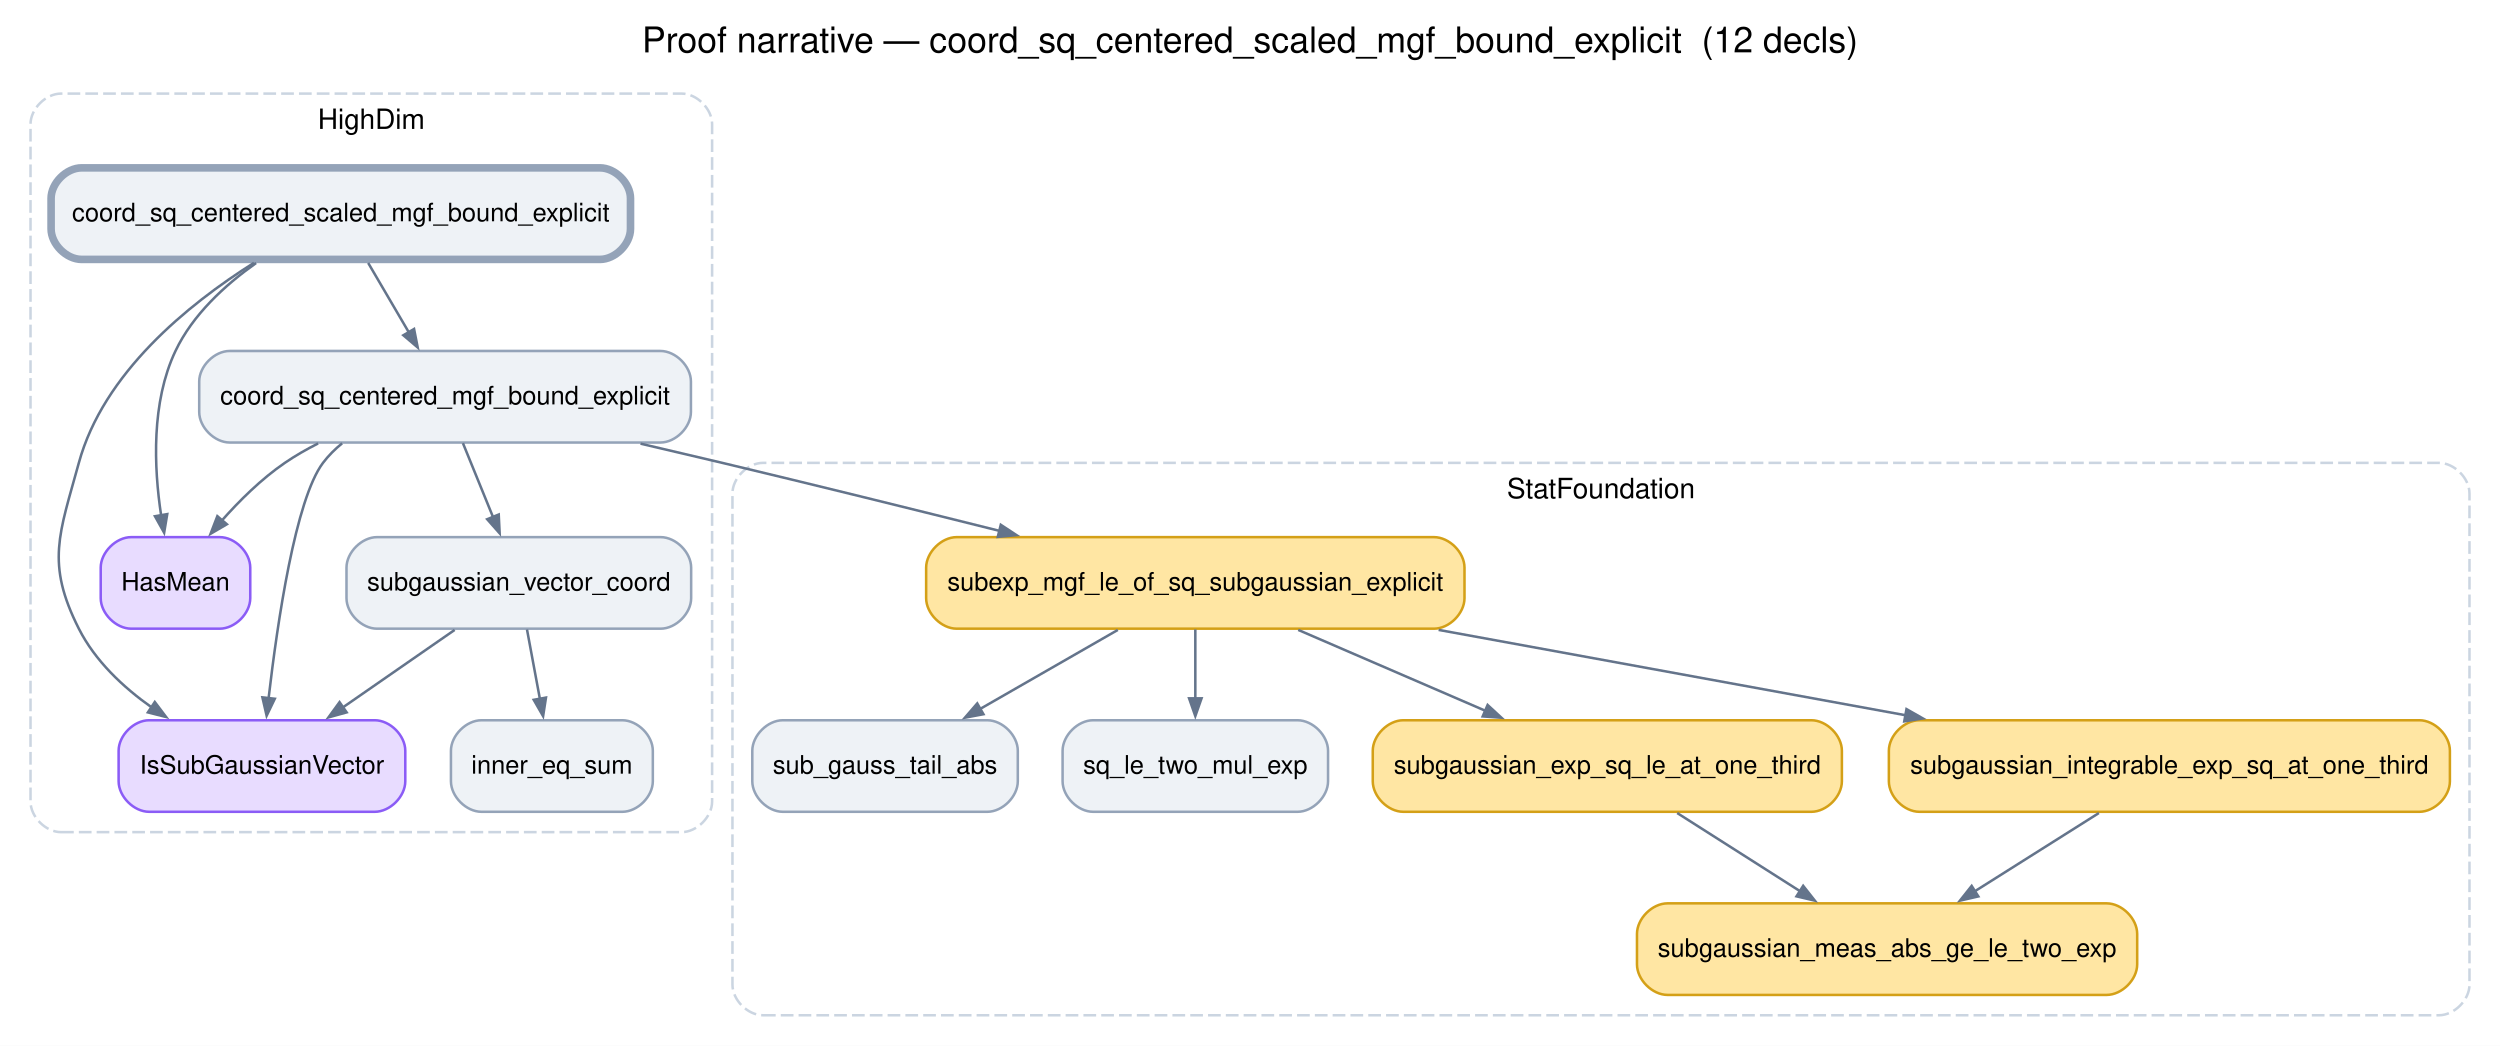
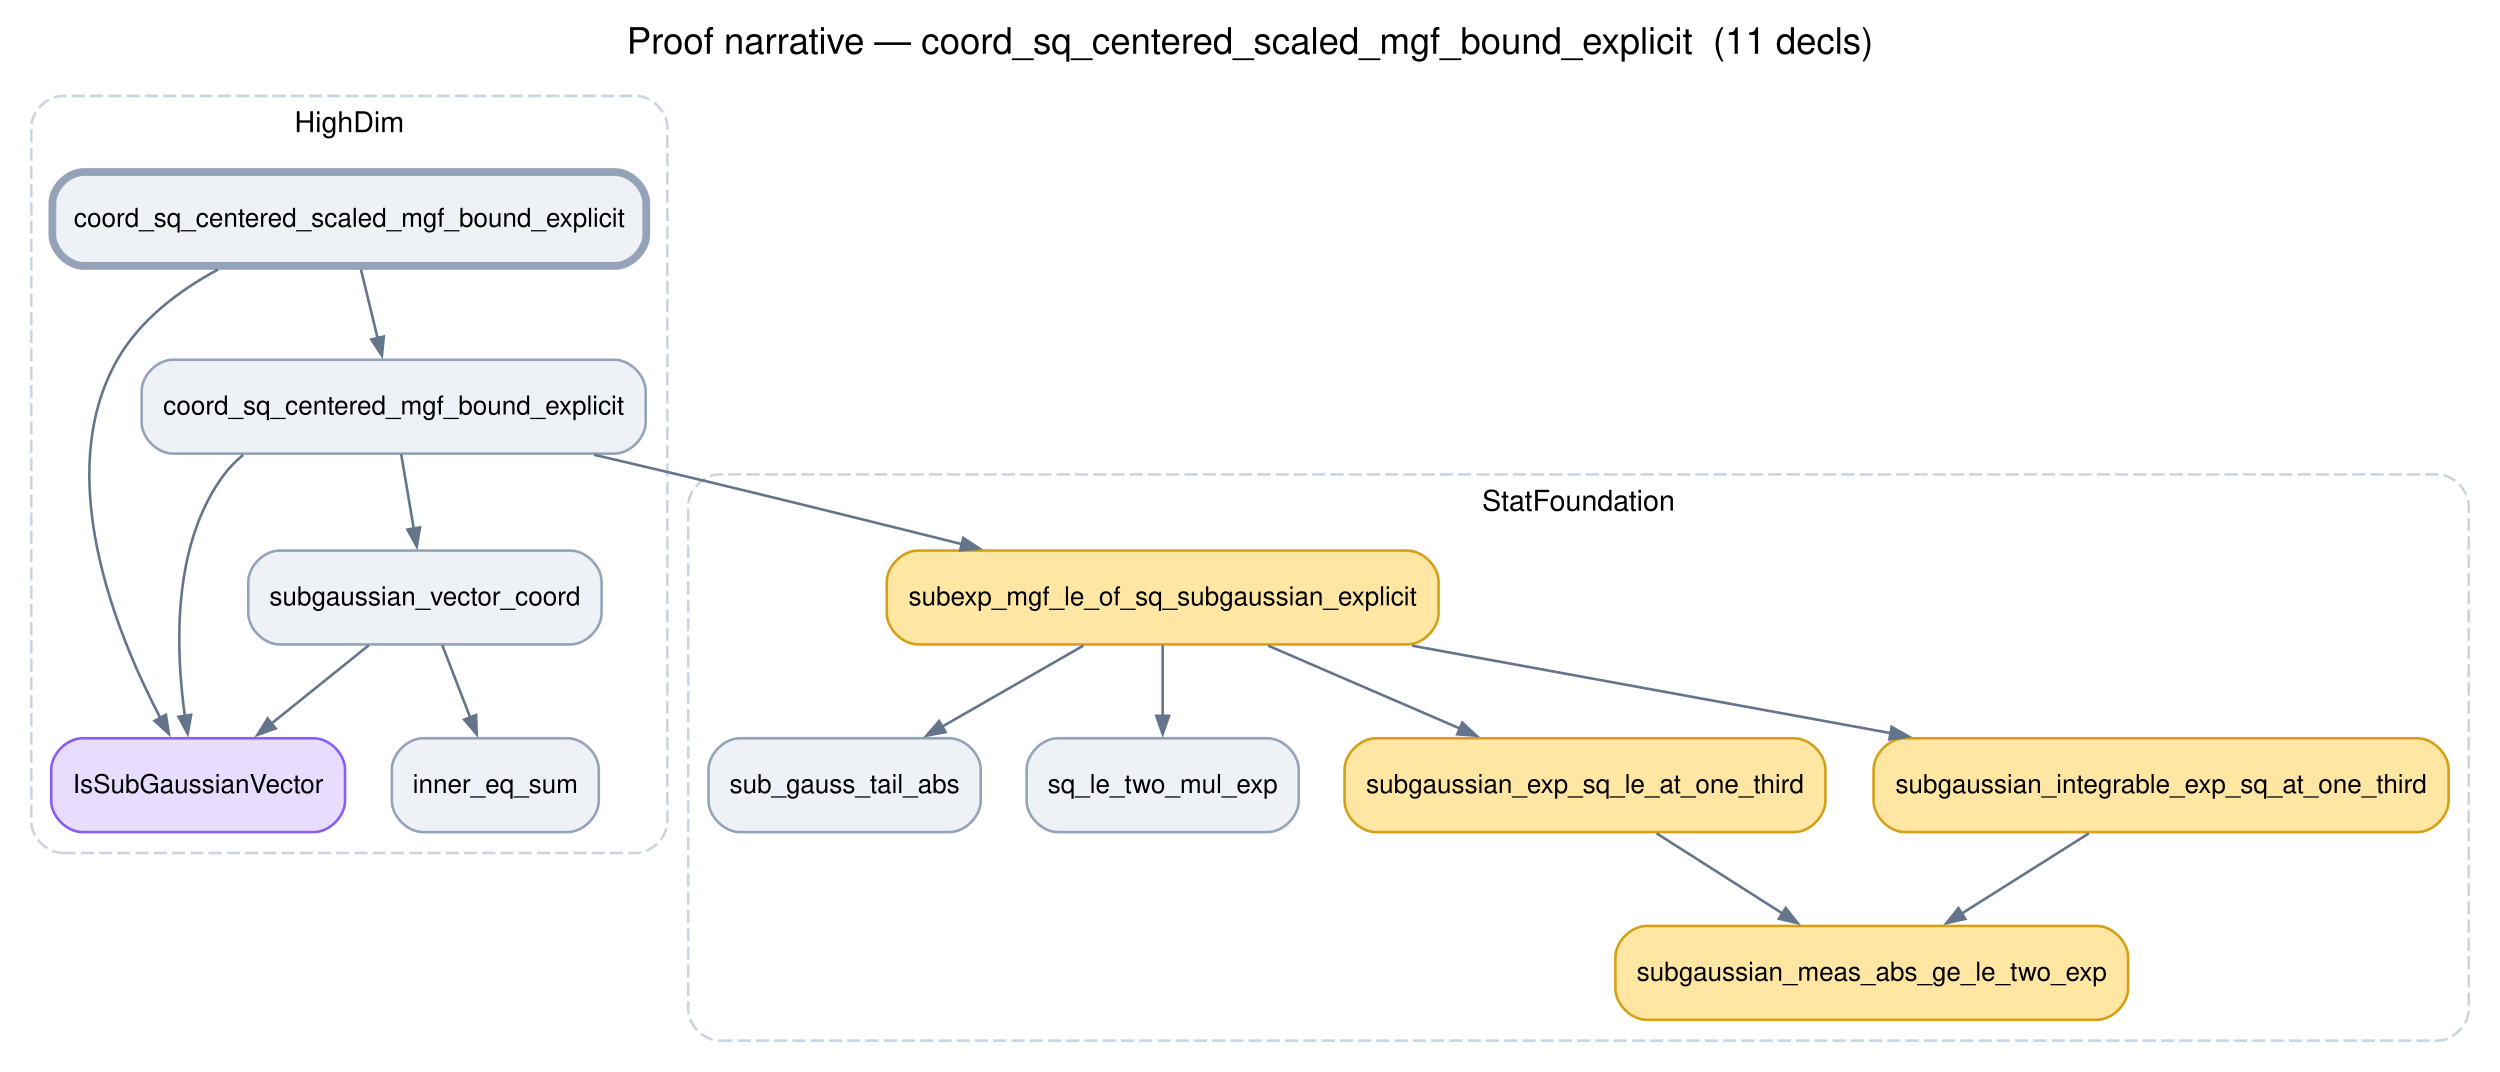
- <svg xmlns="http://www.w3.org/2000/svg" xmlns:xlink="http://www.w3.org/1999/xlink" width="983pt" height="411pt" viewBox="0.00 0.00 983.00 411.00">
+ <svg xmlns="http://www.w3.org/2000/svg" xmlns:xlink="http://www.w3.org/1999/xlink" width="959pt" height="411pt" viewBox="0.00 0.00 959.00 411.00">
  <g id="graph0" class="graph" transform="scale(1 1) rotate(0) translate(4 407.2)">
-     <polygon fill="white" stroke="none" points="-4,4 -4,-407.2 979,-407.2 979,4 -4,4" />
-     <text xml:space="preserve" text-anchor="middle" x="487.5" y="-386.6" font-family="Helvetica,sans-Serif" font-size="14.00">Proof narrative — coord_sq_centered_scaled_mgf_bound_explicit  (12 decls)</text>
+     <polygon fill="white" stroke="none" points="-4,4 -4,-407.2 955,-407.2 955,4 -4,4" />
+     <text xml:space="preserve" text-anchor="middle" x="475.5" y="-386.6" font-family="Helvetica,sans-Serif" font-size="14.00">Proof narrative — coord_sq_centered_scaled_mgf_bound_explicit  (11 decls)</text>
    <g id="clust1" class="cluster">
-       <path fill="none" stroke="#cbd5e1" stroke-dasharray="5,2" d="M20,-80C20,-80 264,-80 264,-80 270,-80 276,-86 276,-92 276,-92 276,-358.4 276,-358.4 276,-364.4 270,-370.4 264,-370.4 264,-370.4 20,-370.4 20,-370.4 14,-370.4 8,-364.4 8,-358.4 8,-358.4 8,-92 8,-92 8,-86 14,-80 20,-80" />
-       <text xml:space="preserve" text-anchor="middle" x="142" y="-356.5" font-family="Helvetica,sans-Serif" font-size="11.00">HighDim</text>
+       <path fill="none" stroke="#cbd5e1" stroke-dasharray="5,2" d="M20,-80C20,-80 240,-80 240,-80 246,-80 252,-86 252,-92 252,-92 252,-358.4 252,-358.4 252,-364.4 246,-370.4 240,-370.4 240,-370.4 20,-370.4 20,-370.4 14,-370.4 8,-364.4 8,-358.4 8,-358.4 8,-92 8,-92 8,-86 14,-80 20,-80" />
+       <text xml:space="preserve" text-anchor="middle" x="130" y="-356.5" font-family="Helvetica,sans-Serif" font-size="11.00">HighDim</text>
    </g>
    <g id="clust2" class="cluster">
-       <path fill="none" stroke="#cbd5e1" stroke-dasharray="5,2" d="M296,-8C296,-8 955,-8 955,-8 961,-8 967,-14 967,-20 967,-20 967,-213.2 967,-213.2 967,-219.2 961,-225.2 955,-225.2 955,-225.2 296,-225.2 296,-225.2 290,-225.2 284,-219.2 284,-213.2 284,-213.2 284,-20 284,-20 284,-14 290,-8 296,-8" />
-       <text xml:space="preserve" text-anchor="middle" x="625.5" y="-211.3" font-family="Helvetica,sans-Serif" font-size="11.00">StatFoundation</text>
+       <path fill="none" stroke="#cbd5e1" stroke-dasharray="5,2" d="M272,-8C272,-8 931,-8 931,-8 937,-8 943,-14 943,-20 943,-20 943,-213.2 943,-213.2 943,-219.2 937,-225.2 931,-225.2 931,-225.2 272,-225.2 272,-225.2 266,-225.2 260,-219.2 260,-213.2 260,-213.2 260,-20 260,-20 260,-14 266,-8 272,-8" />
+       <text xml:space="preserve" text-anchor="middle" x="601.5" y="-211.3" font-family="Helvetica,sans-Serif" font-size="11.00">StatFoundation</text>
    </g>
    <g id="node1" class="node">
      <g id="a_node1">
-         <a xlink:href="vscode://vscode-remote/wsl+Ubuntu/home/ai4stat/statlib/Statlib/HighDim/Vocabulary/RandomVector.lean:83" xlink:title="structure · Statlib/HighDim/Vocabulary/RandomVector.lean:83" target="_blank">
-           <path fill="#e8dcff" stroke="#8b5cf6" d="M82.4,-196C82.4,-196 47.6,-196 47.6,-196 41.6,-196 35.6,-190 35.6,-184 35.6,-184 35.6,-172 35.6,-172 35.6,-166 41.6,-160 47.6,-160 47.6,-160 82.4,-160 82.4,-160 88.4,-160 94.4,-166 94.4,-172 94.4,-172 94.4,-184 94.4,-184 94.4,-190 88.4,-196 82.4,-196" />
-           <text xml:space="preserve" text-anchor="middle" x="65" y="-175" font-family="Helvetica,sans-Serif" font-size="10.00">HasMean</text>
+         <a xlink:href="vscode://vscode-remote/wsl+Ubuntu/home/ai4stat/statlib/Statlib/HighDim/Vocabulary/RandomVector.lean:52" xlink:title="structure · Statlib/HighDim/Vocabulary/RandomVector.lean:52" target="_blank">
+           <path fill="#e8dcff" stroke="#8b5cf6" d="M116.36,-124C116.36,-124 27.64,-124 27.64,-124 21.64,-124 15.64,-118 15.64,-112 15.64,-112 15.64,-100 15.64,-100 15.64,-94 21.64,-88 27.64,-88 27.64,-88 116.36,-88 116.36,-88 122.36,-88 128.36,-94 128.36,-100 128.36,-100 128.36,-112 128.36,-112 128.36,-118 122.36,-124 116.36,-124" />
+           <text xml:space="preserve" text-anchor="middle" x="72" y="-103" font-family="Helvetica,sans-Serif" font-size="10.00">IsSubGaussianVector</text>
        </a>
      </g>
    </g>
    <g id="node2" class="node">
      <g id="a_node2">
-         <a xlink:href="vscode://vscode-remote/wsl+Ubuntu/home/ai4stat/statlib/Statlib/HighDim/Vocabulary/RandomVector.lean:52" xlink:title="structure · Statlib/HighDim/Vocabulary/RandomVector.lean:52" target="_blank">
-           <path fill="#e8dcff" stroke="#8b5cf6" d="M143.36,-124C143.36,-124 54.64,-124 54.64,-124 48.64,-124 42.64,-118 42.64,-112 42.64,-112 42.64,-100 42.64,-100 42.64,-94 48.64,-88 54.64,-88 54.64,-88 143.36,-88 143.36,-88 149.36,-88 155.36,-94 155.36,-100 155.36,-100 155.36,-112 155.36,-112 155.36,-118 149.36,-124 143.36,-124" />
-           <text xml:space="preserve" text-anchor="middle" x="99" y="-103" font-family="Helvetica,sans-Serif" font-size="10.00">IsSubGaussianVector</text>
+         <a xlink:href="vscode://vscode-remote/wsl+Ubuntu/home/ai4stat/statlib/Statlib/HighDim/Vocabulary/Norms.lean:32" xlink:title="lemma · Statlib/HighDim/Vocabulary/Norms.lean:32" target="_blank">
+           <path fill="#eef2f6" stroke="#94a3b8" d="M213.69,-124C213.69,-124 158.31,-124 158.31,-124 152.31,-124 146.31,-118 146.31,-112 146.31,-112 146.31,-100 146.31,-100 146.31,-94 152.31,-88 158.31,-88 158.31,-88 213.69,-88 213.69,-88 219.69,-88 225.69,-94 225.69,-100 225.69,-100 225.69,-112 225.69,-112 225.69,-118 219.69,-124 213.69,-124" />
+           <text xml:space="preserve" text-anchor="middle" x="186" y="-103" font-family="Helvetica,sans-Serif" font-size="10.00">inner_eq_sum</text>
        </a>
      </g>
    </g>
    <g id="node3" class="node">
      <g id="a_node3">
-         <a xlink:href="vscode://vscode-remote/wsl+Ubuntu/home/ai4stat/statlib/Statlib/HighDim/Vocabulary/Norms.lean:32" xlink:title="lemma · Statlib/HighDim/Vocabulary/Norms.lean:32" target="_blank">
-           <path fill="#eef2f6" stroke="#94a3b8" d="M240.69,-124C240.69,-124 185.31,-124 185.31,-124 179.31,-124 173.31,-118 173.31,-112 173.31,-112 173.31,-100 173.31,-100 173.31,-94 179.31,-88 185.31,-88 185.31,-88 240.69,-88 240.69,-88 246.69,-88 252.69,-94 252.69,-100 252.69,-100 252.69,-112 252.69,-112 252.69,-118 246.69,-124 240.69,-124" />
-           <text xml:space="preserve" text-anchor="middle" x="213" y="-103" font-family="Helvetica,sans-Serif" font-size="10.00">inner_eq_sum</text>
-         </a>
-       </g>
-     </g>
-     <g id="node4" class="node">
-       <g id="a_node4">
        <a xlink:href="vscode://vscode-remote/wsl+Ubuntu/home/ai4stat/statlib/Statlib/HighDim/Concentration/HansonWright.lean:1389" xlink:title="lemma · Statlib/HighDim/Concentration/HansonWright.lean:1389" target="_blank">
-           <path fill="#eef2f6" stroke="#94a3b8" d="M255.76,-196C255.76,-196 144.24,-196 144.24,-196 138.24,-196 132.24,-190 132.24,-184 132.24,-184 132.24,-172 132.24,-172 132.24,-166 138.24,-160 144.24,-160 144.24,-160 255.76,-160 255.76,-160 261.76,-160 267.76,-166 267.76,-172 267.76,-172 267.76,-184 267.76,-184 267.76,-190 261.76,-196 255.76,-196" />
-           <text xml:space="preserve" text-anchor="middle" x="200" y="-175" font-family="Helvetica,sans-Serif" font-size="10.00">subgaussian_vector_coord</text>
+           <path fill="#eef2f6" stroke="#94a3b8" d="M214.76,-196C214.76,-196 103.24,-196 103.24,-196 97.24,-196 91.24,-190 91.24,-184 91.24,-184 91.24,-172 91.24,-172 91.24,-166 97.24,-160 103.24,-160 103.24,-160 214.76,-160 214.76,-160 220.76,-160 226.76,-166 226.76,-172 226.76,-172 226.76,-184 226.76,-184 226.76,-190 220.76,-196 214.76,-196" />
+           <text xml:space="preserve" text-anchor="middle" x="159" y="-175" font-family="Helvetica,sans-Serif" font-size="10.00">subgaussian_vector_coord</text>
        </a>
      </g>
    </g>
    <g id="edge1" class="edge">
-       <path fill="none" stroke="#64748b" d="M174.77,-159.52C161.42,-150.26 144.88,-138.8 130.67,-128.95" />
-       <polygon fill="#64748b" stroke="#64748b" points="132.3,-127.1 125.15,-125.12 129.51,-131.12 132.3,-127.1" />
+       <path fill="none" stroke="#64748b" d="M137.49,-159.7C126.2,-150.61 112.22,-139.36 100.09,-129.6" />
+       <polygon fill="#64748b" stroke="#64748b" points="101.73,-127.78 94.74,-125.3 98.66,-131.59 101.73,-127.78" />
    </g>
    <g id="edge2" class="edge">
-       <path fill="none" stroke="#64748b" d="M203.21,-159.7C204.74,-151.47 206.6,-141.48 208.28,-132.42" />
-       <polygon fill="#64748b" stroke="#64748b" points="210.68,-132.92 209.55,-125.59 205.86,-132.03 210.68,-132.92" />
+       <path fill="none" stroke="#64748b" d="M165.67,-159.7C168.91,-151.3 172.86,-141.07 176.41,-131.86" />
+       <polygon fill="#64748b" stroke="#64748b" points="178.62,-132.93 178.86,-125.52 174.05,-131.17 178.62,-132.93" />
    </g>
-     <g id="node5" class="node">
-       <g id="a_node5">
-         <a xlink:href="vscode://vscode-remote/wsl+Ubuntu/home/ai4stat/statlib/Statlib/HighDim/Concentration/HansonWright.lean:2044" xlink:title="lemma · Statlib/HighDim/Concentration/HansonWright.lean:2044" target="_blank">
-           <path fill="#eef2f6" stroke="#94a3b8" d="M255.67,-269.2C255.67,-269.2 86.33,-269.2 86.33,-269.2 80.33,-269.2 74.33,-263.2 74.33,-257.2 74.33,-257.2 74.33,-245.2 74.33,-245.2 74.33,-239.2 80.33,-233.2 86.33,-233.2 86.33,-233.2 255.67,-233.2 255.67,-233.2 261.67,-233.2 267.67,-239.2 267.67,-245.2 267.67,-245.2 267.67,-257.2 267.67,-257.2 267.67,-263.2 261.67,-269.2 255.67,-269.2" />
-           <text xml:space="preserve" text-anchor="middle" x="171" y="-248.2" font-family="Helvetica,sans-Serif" font-size="10.00">coord_sq_centered_mgf_bound_explicit</text>
+     <g id="node4" class="node">
+       <g id="a_node4">
+         <a xlink:href="vscode://vscode-remote/wsl+Ubuntu/home/ai4stat/statlib/Statlib/HighDim/Concentration/HansonWright.lean:2038" xlink:title="lemma · Statlib/HighDim/Concentration/HansonWright.lean:2038" target="_blank">
+           <path fill="#eef2f6" stroke="#94a3b8" d="M231.67,-269.2C231.67,-269.2 62.33,-269.2 62.33,-269.2 56.33,-269.2 50.33,-263.2 50.33,-257.2 50.33,-257.2 50.33,-245.2 50.33,-245.2 50.33,-239.2 56.33,-233.2 62.33,-233.2 62.33,-233.2 231.67,-233.2 231.67,-233.2 237.67,-233.2 243.67,-239.2 243.67,-245.2 243.67,-245.2 243.67,-257.2 243.67,-257.2 243.67,-263.2 237.67,-269.2 231.67,-269.2" />
+           <text xml:space="preserve" text-anchor="middle" x="147" y="-248.2" font-family="Helvetica,sans-Serif" font-size="10.00">coord_sq_centered_mgf_bound_explicit</text>
        </a>
      </g>
    </g>
    <g id="edge9" class="edge">
-       <path fill="none" stroke="#64748b" d="M121.08,-232.84C116.52,-230.54 112.08,-227.99 108,-225.2 98.77,-218.89 90.07,-210.28 82.94,-202.2" />
-       <polygon fill="#64748b" stroke="#64748b" points="85.2,-201.06 78.8,-197.32 81.46,-204.24 85.2,-201.06" />
+       <path fill="none" stroke="#64748b" d="M89.28,-232.7C86.57,-230.49 84.11,-228 82,-225.2 62,-198.57 63.28,-158.41 66.93,-132.45" />
+       <polygon fill="#64748b" stroke="#64748b" points="69.32,-133.02 68,-125.72 64.48,-132.25 69.32,-133.02" />
    </g>
    <g id="edge10" class="edge">
-       <path fill="none" stroke="#64748b" d="M130.53,-232.89C127.72,-230.61 125.15,-228.05 123,-225.2 112.22,-210.89 105.13,-162.9 101.61,-132.65" />
-       <polygon fill="#64748b" stroke="#64748b" points="104.05,-132.45 100.84,-125.76 99.18,-132.99 104.05,-132.45" />
+       <path fill="none" stroke="#64748b" d="M149.9,-232.96C151.35,-224.39 153.12,-213.87 154.72,-204.39" />
+       <polygon fill="#64748b" stroke="#64748b" points="157.12,-204.88 155.87,-197.57 152.29,-204.06 157.12,-204.88" />
    </g>
-     <g id="edge11" class="edge">
-       <path fill="none" stroke="#64748b" d="M178.02,-232.96C181.58,-224.22 185.97,-213.44 189.89,-203.82" />
-       <polygon fill="#64748b" stroke="#64748b" points="192.1,-204.89 192.47,-197.48 187.56,-203.04 192.1,-204.89" />
-     </g>
-     <g id="node12" class="node">
-       <g id="a_node12">
+     <g id="node11" class="node">
+       <g id="a_node11">
        <a xlink:href="vscode://vscode-remote/wsl+Ubuntu/home/ai4stat/statlib/Statlib/StatFoundation/RandomVariable/SubExponential/subexp_mgf_le_of_sq_subgaussian.lean:72" xlink:title="theorem · Statlib/StatFoundation/RandomVariable/SubExponential/subexp_mgf_le_of_sq_subgaussian.lean:72" target="_blank">
-           <path fill="#ffe6a3" stroke="#d4a017" d="M559.84,-196C559.84,-196 372.16,-196 372.16,-196 366.16,-196 360.16,-190 360.16,-184 360.16,-184 360.16,-172 360.16,-172 360.16,-166 366.16,-160 372.16,-160 372.16,-160 559.84,-160 559.84,-160 565.84,-160 571.84,-166 571.84,-172 571.84,-172 571.84,-184 571.84,-184 571.84,-190 565.84,-196 559.84,-196" />
-           <text xml:space="preserve" text-anchor="middle" x="466" y="-175" font-family="Helvetica,sans-Serif" font-size="10.00">subexp_mgf_le_of_sq_subgaussian_explicit</text>
+           <path fill="#ffe6a3" stroke="#d4a017" d="M535.84,-196C535.84,-196 348.16,-196 348.16,-196 342.16,-196 336.16,-190 336.16,-184 336.16,-184 336.16,-172 336.16,-172 336.16,-166 342.16,-160 348.16,-160 348.16,-160 535.84,-160 535.84,-160 541.84,-160 547.84,-166 547.84,-172 547.84,-172 547.84,-184 547.84,-184 547.84,-190 541.84,-196 535.84,-196" />
+           <text xml:space="preserve" text-anchor="middle" x="442" y="-175" font-family="Helvetica,sans-Serif" font-size="10.00">subexp_mgf_le_of_sq_subgaussian_explicit</text>
        </a>
      </g>
    </g>
-     <g id="edge12" class="edge">
-       <path fill="none" stroke="#64748b" d="M247.86,-232.75C258.66,-230.25 269.61,-227.68 280,-225.2 315.95,-216.61 355.73,-206.78 389.24,-198.4" />
-       <polygon fill="#64748b" stroke="#64748b" points="389.51,-200.85 395.71,-196.78 388.32,-196.1 389.51,-200.85" />
+     <g id="edge11" class="edge">
+       <path fill="none" stroke="#64748b" d="M223.86,-232.75C234.66,-230.25 245.61,-227.68 256,-225.2 291.95,-216.61 331.73,-206.78 365.24,-198.4" />
+       <polygon fill="#64748b" stroke="#64748b" points="365.51,-200.85 371.71,-196.78 364.32,-196.1 365.51,-200.85" />
    </g>
-     <g id="node6" class="node">
-       <g id="a_node6">
-         <a xlink:href="vscode://vscode-remote/wsl+Ubuntu/home/ai4stat/statlib/Statlib/HighDim/Concentration/HansonWright.lean:2065" xlink:title="lemma · Statlib/HighDim/Concentration/HansonWright.lean:2065" target="_blank">
+     <g id="node5" class="node">
+       <g id="a_node5">
+         <a xlink:href="vscode://vscode-remote/wsl+Ubuntu/home/ai4stat/statlib/Statlib/HighDim/Concentration/HansonWright.lean:2057" xlink:title="lemma · Statlib/HighDim/Concentration/HansonWright.lean:2057" target="_blank">
          <path fill="#eef2f6" stroke="#94a3b8" stroke-width="3" d="M231.91,-341.2C231.91,-341.2 28.09,-341.2 28.09,-341.2 22.09,-341.2 16.09,-335.2 16.09,-329.2 16.09,-329.2 16.09,-317.2 16.09,-317.2 16.09,-311.2 22.09,-305.2 28.09,-305.2 28.09,-305.2 231.91,-305.2 231.91,-305.2 237.91,-305.2 243.91,-311.2 243.91,-317.2 243.91,-317.2 243.91,-329.2 243.91,-329.2 243.91,-335.2 237.91,-341.2 231.91,-341.2" />
          <text xml:space="preserve" text-anchor="middle" x="130" y="-320.2" font-family="Helvetica,sans-Serif" font-size="10.00">coord_sq_centered_scaled_mgf_bound_explicit</text>
        </a>
      </g>
    </g>
+     <g id="edge12" class="edge">
+       <path fill="none" stroke="#64748b" d="M79.63,-303.81C64.49,-295.65 49.62,-284.37 41,-269.2 16.08,-225.36 40.04,-165.19 57.48,-131.83" />
+       <polygon fill="#64748b" stroke="#64748b" points="59.63,-133 60.8,-125.67 55.31,-130.67 59.63,-133" />
+     </g>
    <g id="edge13" class="edge">
-       <path fill="none" stroke="#64748b" d="M96.71,-303.78C84.37,-295.06 71.75,-283.4 65,-269.2 55.43,-249.05 56.51,-223.4 59.35,-204.61" />
-       <polygon fill="#64748b" stroke="#64748b" points="61.76,-205.05 60.54,-197.73 56.93,-204.21 61.76,-205.05" />
+       <path fill="none" stroke="#64748b" d="M134.47,-303.81C136.43,-295.7 138.78,-286.05 140.9,-277.3" />
+       <polygon fill="#64748b" stroke="#64748b" points="143.23,-278.12 142.5,-270.74 138.46,-276.96 143.23,-278.12" />
    </g>
-     <g id="edge14" class="edge">
-       <path fill="none" stroke="#64748b" d="M95.85,-303.86C69.74,-287.39 36.62,-260.39 27,-225.2 19.36,-197.25 13.92,-185.86 27,-160 33.38,-147.38 44.34,-137.03 55.81,-128.93" />
-       <polygon fill="#64748b" stroke="#64748b" points="56.86,-131.18 61.33,-125.26 54.15,-127.09 56.86,-131.18" />
-     </g>
-     <g id="edge15" class="edge">
-       <path fill="none" stroke="#64748b" d="M140.77,-303.81C145.67,-295.45 151.52,-285.46 156.77,-276.49" />
-       <polygon fill="#64748b" stroke="#64748b" points="158.81,-277.85 160.24,-270.57 154.59,-275.38 158.81,-277.85" />
+     <g id="node6" class="node">
+       <g id="a_node6">
+         <a xlink:href="vscode://vscode-remote/wsl+Ubuntu/home/ai4stat/statlib/Statlib/StatFoundation/RandomVariable/SubExponential/subexp_mgf_le_of_sq_subgaussian.lean:13" xlink:title="lemma · Statlib/StatFoundation/RandomVariable/SubExponential/subexp_mgf_le_of_sq_subgaussian.lean:13" target="_blank">
+           <path fill="#eef2f6" stroke="#94a3b8" d="M360.2,-124C360.2,-124 279.8,-124 279.8,-124 273.8,-124 267.8,-118 267.8,-112 267.8,-112 267.8,-100 267.8,-100 267.8,-94 273.8,-88 279.8,-88 279.8,-88 360.2,-88 360.2,-88 366.2,-88 372.2,-94 372.2,-100 372.2,-100 372.2,-112 372.2,-112 372.2,-118 366.2,-124 360.2,-124" />
+           <text xml:space="preserve" text-anchor="middle" x="320" y="-103" font-family="Helvetica,sans-Serif" font-size="10.00">sub_gauss_tail_abs</text>
+         </a>
+       </g>
    </g>
    <g id="node7" class="node">
      <g id="a_node7">
-         <a xlink:href="vscode://vscode-remote/wsl+Ubuntu/home/ai4stat/statlib/Statlib/StatFoundation/RandomVariable/SubExponential/subexp_mgf_le_of_sq_subgaussian.lean:13" xlink:title="lemma · Statlib/StatFoundation/RandomVariable/SubExponential/subexp_mgf_le_of_sq_subgaussian.lean:13" target="_blank">
-           <path fill="#eef2f6" stroke="#94a3b8" d="M384.2,-124C384.2,-124 303.8,-124 303.8,-124 297.8,-124 291.8,-118 291.8,-112 291.8,-112 291.8,-100 291.8,-100 291.8,-94 297.8,-88 303.8,-88 303.8,-88 384.2,-88 384.2,-88 390.2,-88 396.2,-94 396.2,-100 396.2,-100 396.2,-112 396.2,-112 396.2,-118 390.2,-124 384.2,-124" />
-           <text xml:space="preserve" text-anchor="middle" x="344" y="-103" font-family="Helvetica,sans-Serif" font-size="10.00">sub_gauss_tail_abs</text>
+         <a xlink:href="vscode://vscode-remote/wsl+Ubuntu/home/ai4stat/statlib/Statlib/StatFoundation/RandomVariable/SubGaussian/sq_le_two_mul_exp.lean:10" xlink:title="lemma · Statlib/StatFoundation/RandomVariable/SubGaussian/sq_le_two_mul_exp.lean:10" target="_blank">
+           <path fill="#eef2f6" stroke="#94a3b8" d="M482.19,-124C482.19,-124 401.81,-124 401.81,-124 395.81,-124 389.81,-118 389.81,-112 389.81,-112 389.81,-100 389.81,-100 389.81,-94 395.81,-88 401.81,-88 401.81,-88 482.19,-88 482.19,-88 488.19,-88 494.19,-94 494.19,-100 494.19,-100 494.19,-112 494.19,-112 494.19,-118 488.19,-124 482.19,-124" />
+           <text xml:space="preserve" text-anchor="middle" x="442" y="-103" font-family="Helvetica,sans-Serif" font-size="10.00">sq_le_two_mul_exp</text>
        </a>
      </g>
    </g>
    <g id="node8" class="node">
      <g id="a_node8">
-         <a xlink:href="vscode://vscode-remote/wsl+Ubuntu/home/ai4stat/statlib/Statlib/StatFoundation/RandomVariable/SubGaussian/sq_le_two_mul_exp.lean:10" xlink:title="lemma · Statlib/StatFoundation/RandomVariable/SubGaussian/sq_le_two_mul_exp.lean:10" target="_blank">
-           <path fill="#eef2f6" stroke="#94a3b8" d="M506.19,-124C506.19,-124 425.81,-124 425.81,-124 419.81,-124 413.81,-118 413.81,-112 413.81,-112 413.81,-100 413.81,-100 413.81,-94 419.81,-88 425.81,-88 425.81,-88 506.19,-88 506.19,-88 512.19,-88 518.19,-94 518.19,-100 518.19,-100 518.19,-112 518.19,-112 518.19,-118 512.19,-124 506.19,-124" />
-           <text xml:space="preserve" text-anchor="middle" x="466" y="-103" font-family="Helvetica,sans-Serif" font-size="10.00">sq_le_two_mul_exp</text>
+         <a xlink:href="vscode://vscode-remote/wsl+Ubuntu/home/ai4stat/statlib/Statlib/StatFoundation/RandomVariable/SubGaussian/subgaussian_meas_abs_ge_le_two_exp.lean:9" xlink:title="theorem · Statlib/StatFoundation/RandomVariable/SubGaussian/subgaussian_meas_abs_ge_le_two_exp.lean:9" target="_blank">
+           <path fill="#ffe6a3" stroke="#d4a017" d="M800.34,-52C800.34,-52 627.66,-52 627.66,-52 621.66,-52 615.66,-46 615.66,-40 615.66,-40 615.66,-28 615.66,-28 615.66,-22 621.66,-16 627.66,-16 627.66,-16 800.34,-16 800.34,-16 806.34,-16 812.34,-22 812.34,-28 812.34,-28 812.34,-40 812.34,-40 812.34,-46 806.34,-52 800.34,-52" />
+           <text xml:space="preserve" text-anchor="middle" x="714" y="-31" font-family="Helvetica,sans-Serif" font-size="10.00">subgaussian_meas_abs_ge_le_two_exp</text>
        </a>
      </g>
    </g>
    <g id="node9" class="node">
      <g id="a_node9">
-         <a xlink:href="vscode://vscode-remote/wsl+Ubuntu/home/ai4stat/statlib/Statlib/StatFoundation/RandomVariable/SubGaussian/subgaussian_meas_abs_ge_le_two_exp.lean:9" xlink:title="theorem · Statlib/StatFoundation/RandomVariable/SubGaussian/subgaussian_meas_abs_ge_le_two_exp.lean:9" target="_blank">
-           <path fill="#ffe6a3" stroke="#d4a017" d="M824.34,-52C824.34,-52 651.66,-52 651.66,-52 645.66,-52 639.66,-46 639.66,-40 639.66,-40 639.66,-28 639.66,-28 639.66,-22 645.66,-16 651.66,-16 651.66,-16 824.34,-16 824.34,-16 830.34,-16 836.34,-22 836.34,-28 836.34,-28 836.34,-40 836.34,-40 836.34,-46 830.34,-52 824.34,-52" />
-           <text xml:space="preserve" text-anchor="middle" x="738" y="-31" font-family="Helvetica,sans-Serif" font-size="10.00">subgaussian_meas_abs_ge_le_two_exp</text>
-         </a>
-       </g>
-     </g>
-     <g id="node10" class="node">
-       <g id="a_node10">
        <a xlink:href="vscode://vscode-remote/wsl+Ubuntu/home/ai4stat/statlib/Statlib/StatFoundation/RandomVariable/SubGaussian/subgaussian_exp_sq_le_at_one_third.lean:14" xlink:title="theorem · Statlib/StatFoundation/RandomVariable/SubGaussian/subgaussian_exp_sq_le_at_one_third.lean:14" target="_blank">
-           <path fill="#ffe6a3" stroke="#d4a017" d="M708.23,-124C708.23,-124 547.77,-124 547.77,-124 541.77,-124 535.77,-118 535.77,-112 535.77,-112 535.77,-100 535.77,-100 535.77,-94 541.77,-88 547.77,-88 547.77,-88 708.23,-88 708.23,-88 714.23,-88 720.23,-94 720.23,-100 720.23,-100 720.23,-112 720.23,-112 720.23,-118 714.23,-124 708.23,-124" />
-           <text xml:space="preserve" text-anchor="middle" x="628" y="-103" font-family="Helvetica,sans-Serif" font-size="10.00">subgaussian_exp_sq_le_at_one_third</text>
+           <path fill="#ffe6a3" stroke="#d4a017" d="M684.23,-124C684.23,-124 523.77,-124 523.77,-124 517.77,-124 511.77,-118 511.77,-112 511.77,-112 511.77,-100 511.77,-100 511.77,-94 517.77,-88 523.77,-88 523.77,-88 684.23,-88 684.23,-88 690.23,-88 696.23,-94 696.23,-100 696.23,-100 696.23,-112 696.23,-112 696.23,-118 690.23,-124 684.23,-124" />
+           <text xml:space="preserve" text-anchor="middle" x="604" y="-103" font-family="Helvetica,sans-Serif" font-size="10.00">subgaussian_exp_sq_le_at_one_third</text>
        </a>
      </g>
    </g>
    <g id="edge3" class="edge">
-       <path fill="none" stroke="#64748b" d="M655.47,-87.52C670.15,-78.18 688.36,-66.59 703.93,-56.68" />
-       <polygon fill="#64748b" stroke="#64748b" points="705.01,-58.9 709.6,-53.07 702.38,-54.76 705.01,-58.9" />
+       <path fill="none" stroke="#64748b" d="M631.47,-87.52C646.15,-78.18 664.36,-66.59 679.93,-56.68" />
+       <polygon fill="#64748b" stroke="#64748b" points="681.01,-58.9 685.6,-53.07 678.38,-54.76 681.01,-58.9" />
    </g>
-     <g id="node11" class="node">
-       <g id="a_node11">
-         <a xlink:href="vscode://vscode-remote/wsl+Ubuntu/home/ai4stat/statlib/Statlib/StatFoundation/RandomVariable/SubGaussian/subgaussian_exp_sq_le_at_one_third.lean:166" xlink:title="theorem · Statlib/StatFoundation/RandomVariable/SubGaussian/subgaussian_exp_sq_le_at_one_third.lean:166" target="_blank">
-           <path fill="#ffe6a3" stroke="#d4a017" d="M947.3,-124C947.3,-124 750.7,-124 750.7,-124 744.7,-124 738.7,-118 738.7,-112 738.7,-112 738.7,-100 738.7,-100 738.7,-94 744.7,-88 750.7,-88 750.7,-88 947.3,-88 947.3,-88 953.3,-88 959.3,-94 959.3,-100 959.3,-100 959.3,-112 959.3,-112 959.3,-118 953.3,-124 947.3,-124" />
-           <text xml:space="preserve" text-anchor="middle" x="849" y="-103" font-family="Helvetica,sans-Serif" font-size="10.00">subgaussian_integrable_exp_sq_at_one_third</text>
+     <g id="node10" class="node">
+       <g id="a_node10">
+         <a xlink:href="vscode://vscode-remote/wsl+Ubuntu/home/ai4stat/statlib/Statlib/StatFoundation/RandomVariable/SubGaussian/subgaussian_exp_sq_le_at_one_third.lean:165" xlink:title="theorem · Statlib/StatFoundation/RandomVariable/SubGaussian/subgaussian_exp_sq_le_at_one_third.lean:165" target="_blank">
+           <path fill="#ffe6a3" stroke="#d4a017" d="M923.3,-124C923.3,-124 726.7,-124 726.7,-124 720.7,-124 714.7,-118 714.7,-112 714.7,-112 714.7,-100 714.7,-100 714.7,-94 720.7,-88 726.7,-88 726.7,-88 923.3,-88 923.3,-88 929.3,-88 935.3,-94 935.3,-100 935.3,-100 935.3,-112 935.3,-112 935.3,-118 929.3,-124 923.3,-124" />
+           <text xml:space="preserve" text-anchor="middle" x="825" y="-103" font-family="Helvetica,sans-Serif" font-size="10.00">subgaussian_integrable_exp_sq_at_one_third</text>
        </a>
      </g>
    </g>
    <g id="edge4" class="edge">
-       <path fill="none" stroke="#64748b" d="M821.28,-87.52C806.46,-78.18 788.1,-66.59 772.38,-56.68" />
-       <polygon fill="#64748b" stroke="#64748b" points="773.88,-54.73 766.65,-53.07 771.26,-58.87 773.88,-54.73" />
+       <path fill="none" stroke="#64748b" d="M797.28,-87.52C782.46,-78.18 764.1,-66.59 748.38,-56.68" />
+       <polygon fill="#64748b" stroke="#64748b" points="749.88,-54.73 742.65,-53.07 747.26,-58.87 749.88,-54.73" />
    </g>
    <g id="edge5" class="edge">
-       <path fill="none" stroke="#64748b" d="M435.53,-159.52C419.1,-150.09 398.7,-138.38 381.32,-128.41" />
-       <polygon fill="#64748b" stroke="#64748b" points="382.69,-126.37 375.4,-125.01 380.25,-130.62 382.69,-126.37" />
+       <path fill="none" stroke="#64748b" d="M411.53,-159.52C395.1,-150.09 374.7,-138.38 357.32,-128.41" />
+       <polygon fill="#64748b" stroke="#64748b" points="358.69,-126.37 351.4,-125.01 356.25,-130.62 358.69,-126.37" />
    </g>
    <g id="edge6" class="edge">
-       <path fill="none" stroke="#64748b" d="M466,-159.7C466,-151.47 466,-141.48 466,-132.42" />
-       <polygon fill="#64748b" stroke="#64748b" points="468.45,-132.62 466,-125.62 463.55,-132.62 468.45,-132.62" />
+       <path fill="none" stroke="#64748b" d="M442,-159.7C442,-151.47 442,-141.48 442,-132.42" />
+       <polygon fill="#64748b" stroke="#64748b" points="444.45,-132.62 442,-125.62 439.55,-132.62 444.45,-132.62" />
    </g>
    <g id="edge7" class="edge">
-       <path fill="none" stroke="#64748b" d="M506.46,-159.52C528.77,-149.88 556.62,-137.84 580.02,-127.73" />
-       <polygon fill="#64748b" stroke="#64748b" points="580.93,-130.01 586.38,-124.98 578.99,-125.51 580.93,-130.01" />
+       <path fill="none" stroke="#64748b" d="M482.46,-159.52C504.77,-149.88 532.62,-137.84 556.02,-127.73" />
+       <polygon fill="#64748b" stroke="#64748b" points="556.93,-130.01 562.38,-124.98 554.99,-125.51 556.93,-130.01" />
    </g>
    <g id="edge8" class="edge">
-       <path fill="none" stroke="#64748b" d="M561.66,-159.52C617.52,-149.31 688.03,-136.42 745.23,-125.97" />
-       <polygon fill="#64748b" stroke="#64748b" points="745.63,-128.38 752.08,-124.71 744.75,-123.56 745.63,-128.38" />
+       <path fill="none" stroke="#64748b" d="M537.66,-159.52C593.52,-149.31 664.03,-136.42 721.23,-125.97" />
+       <polygon fill="#64748b" stroke="#64748b" points="721.63,-128.38 728.08,-124.71 720.75,-123.56 721.63,-128.38" />
    </g>
  </g>
</svg>
